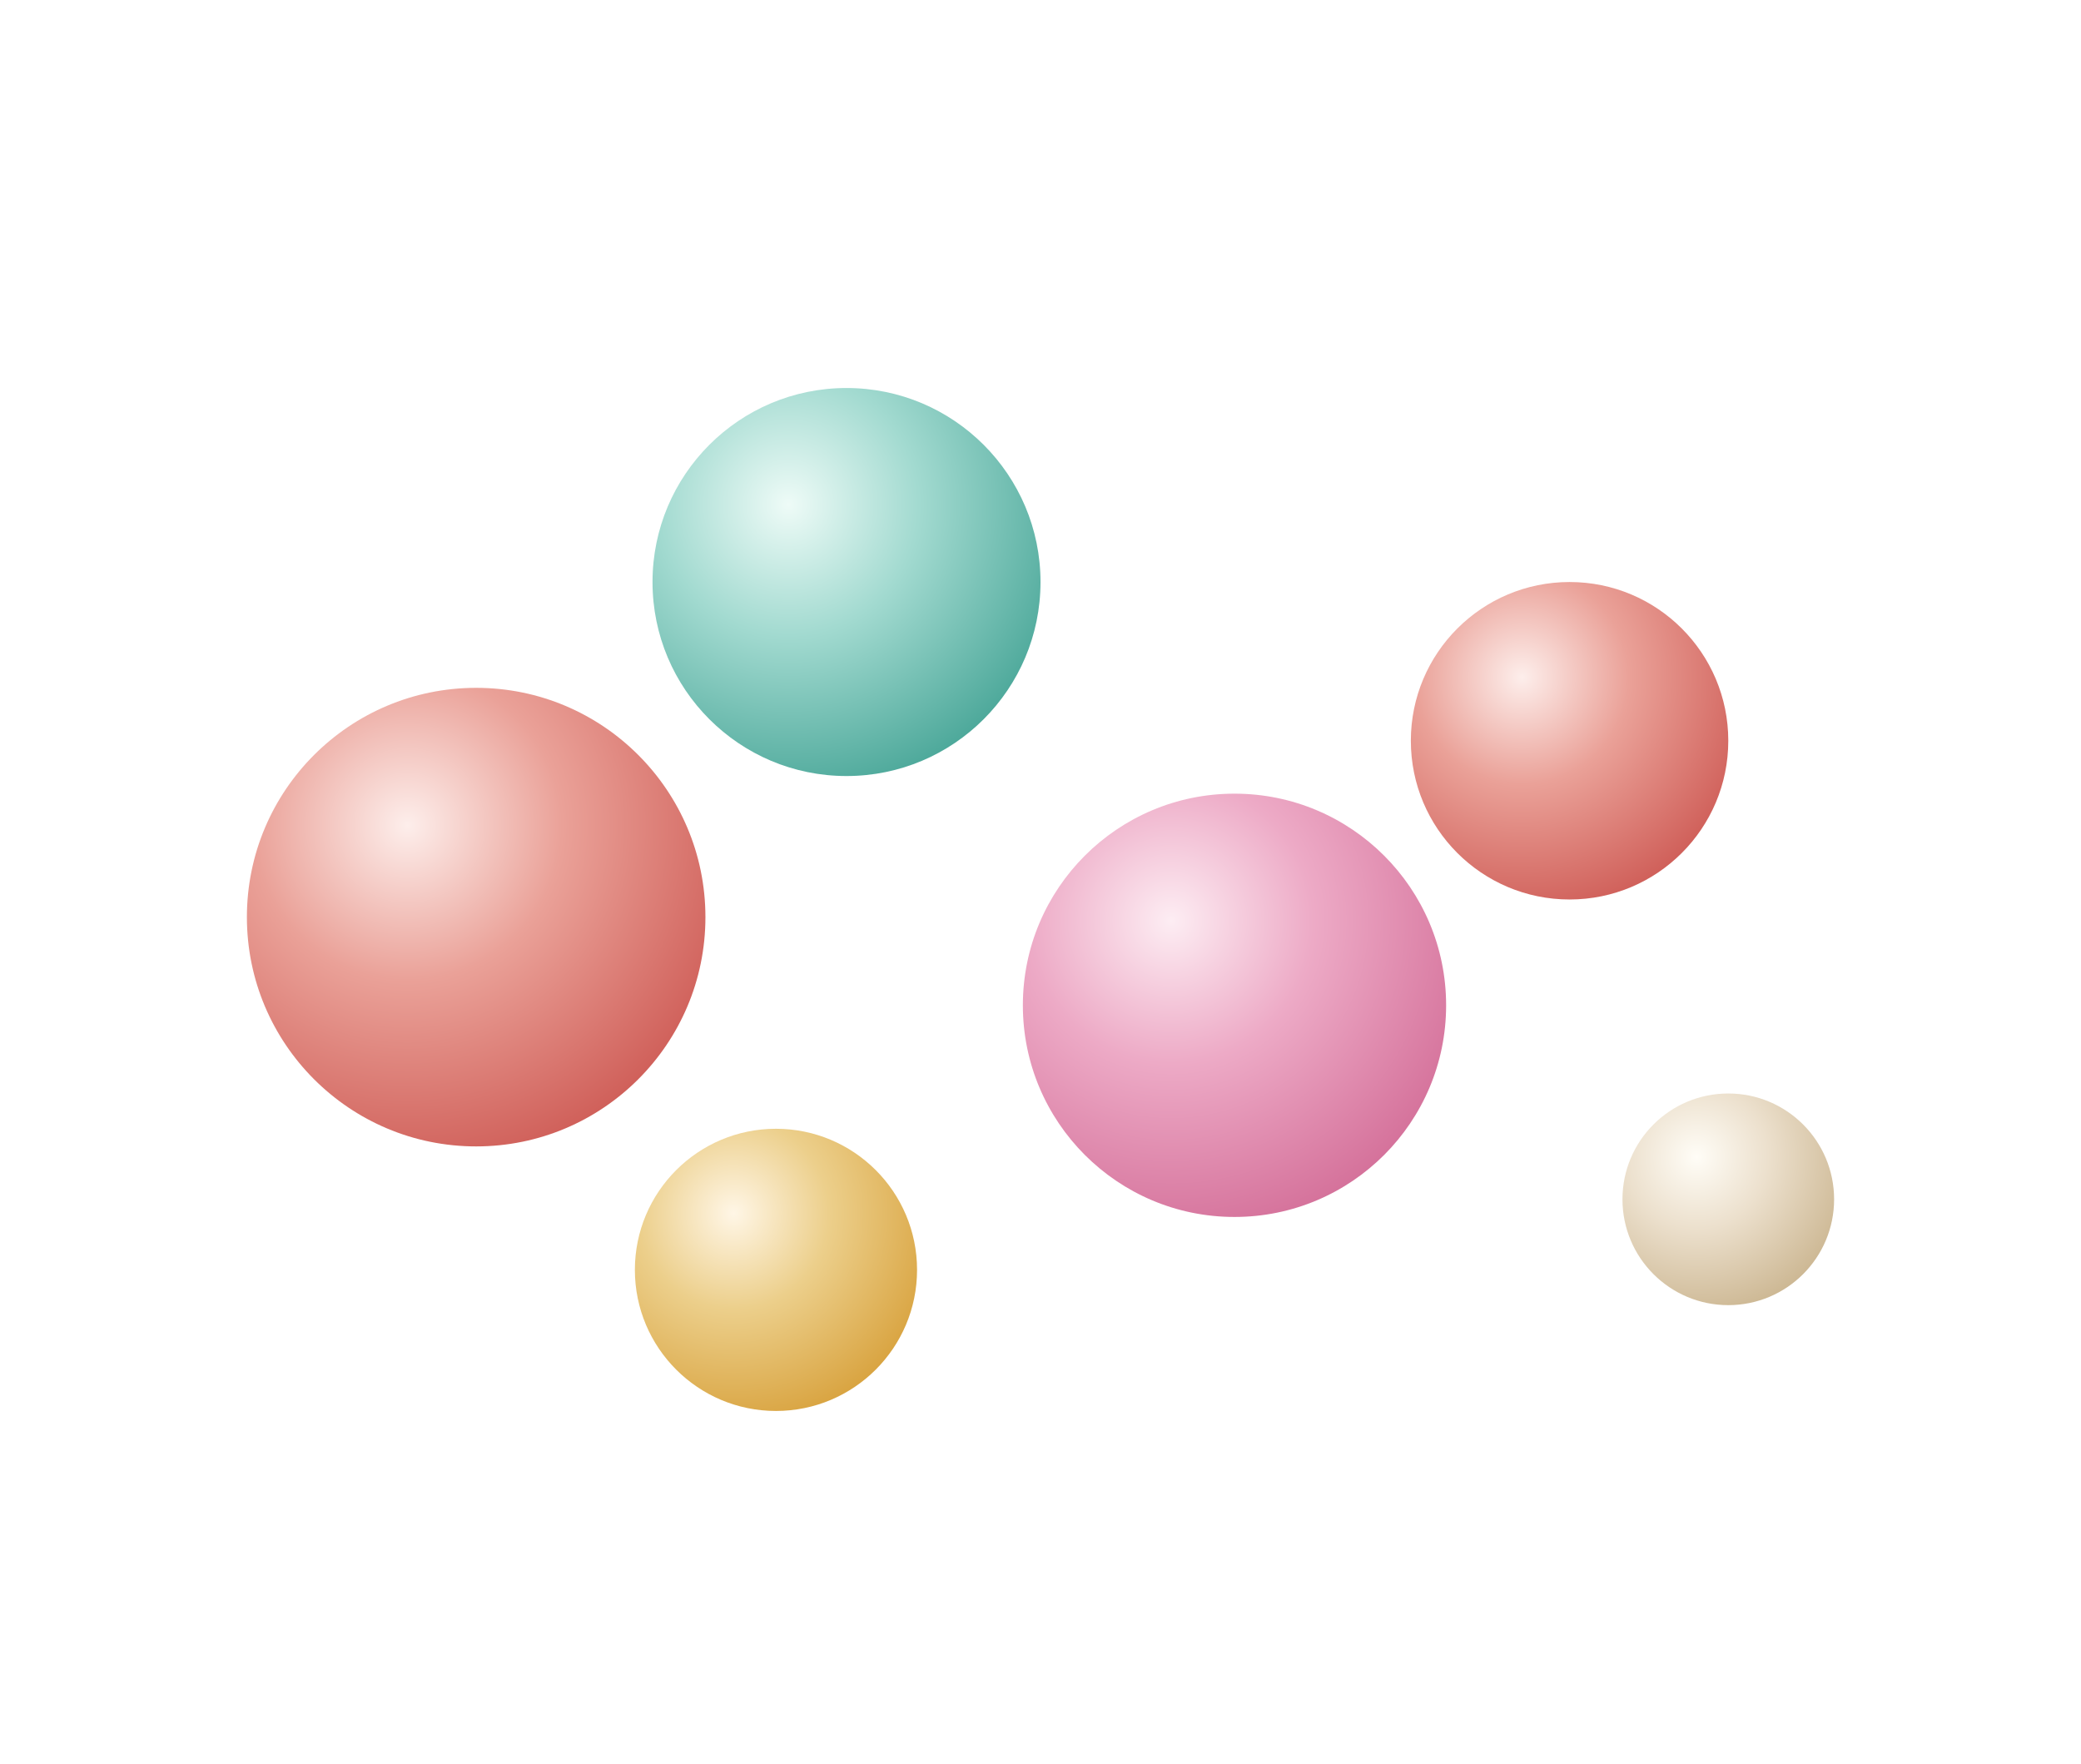
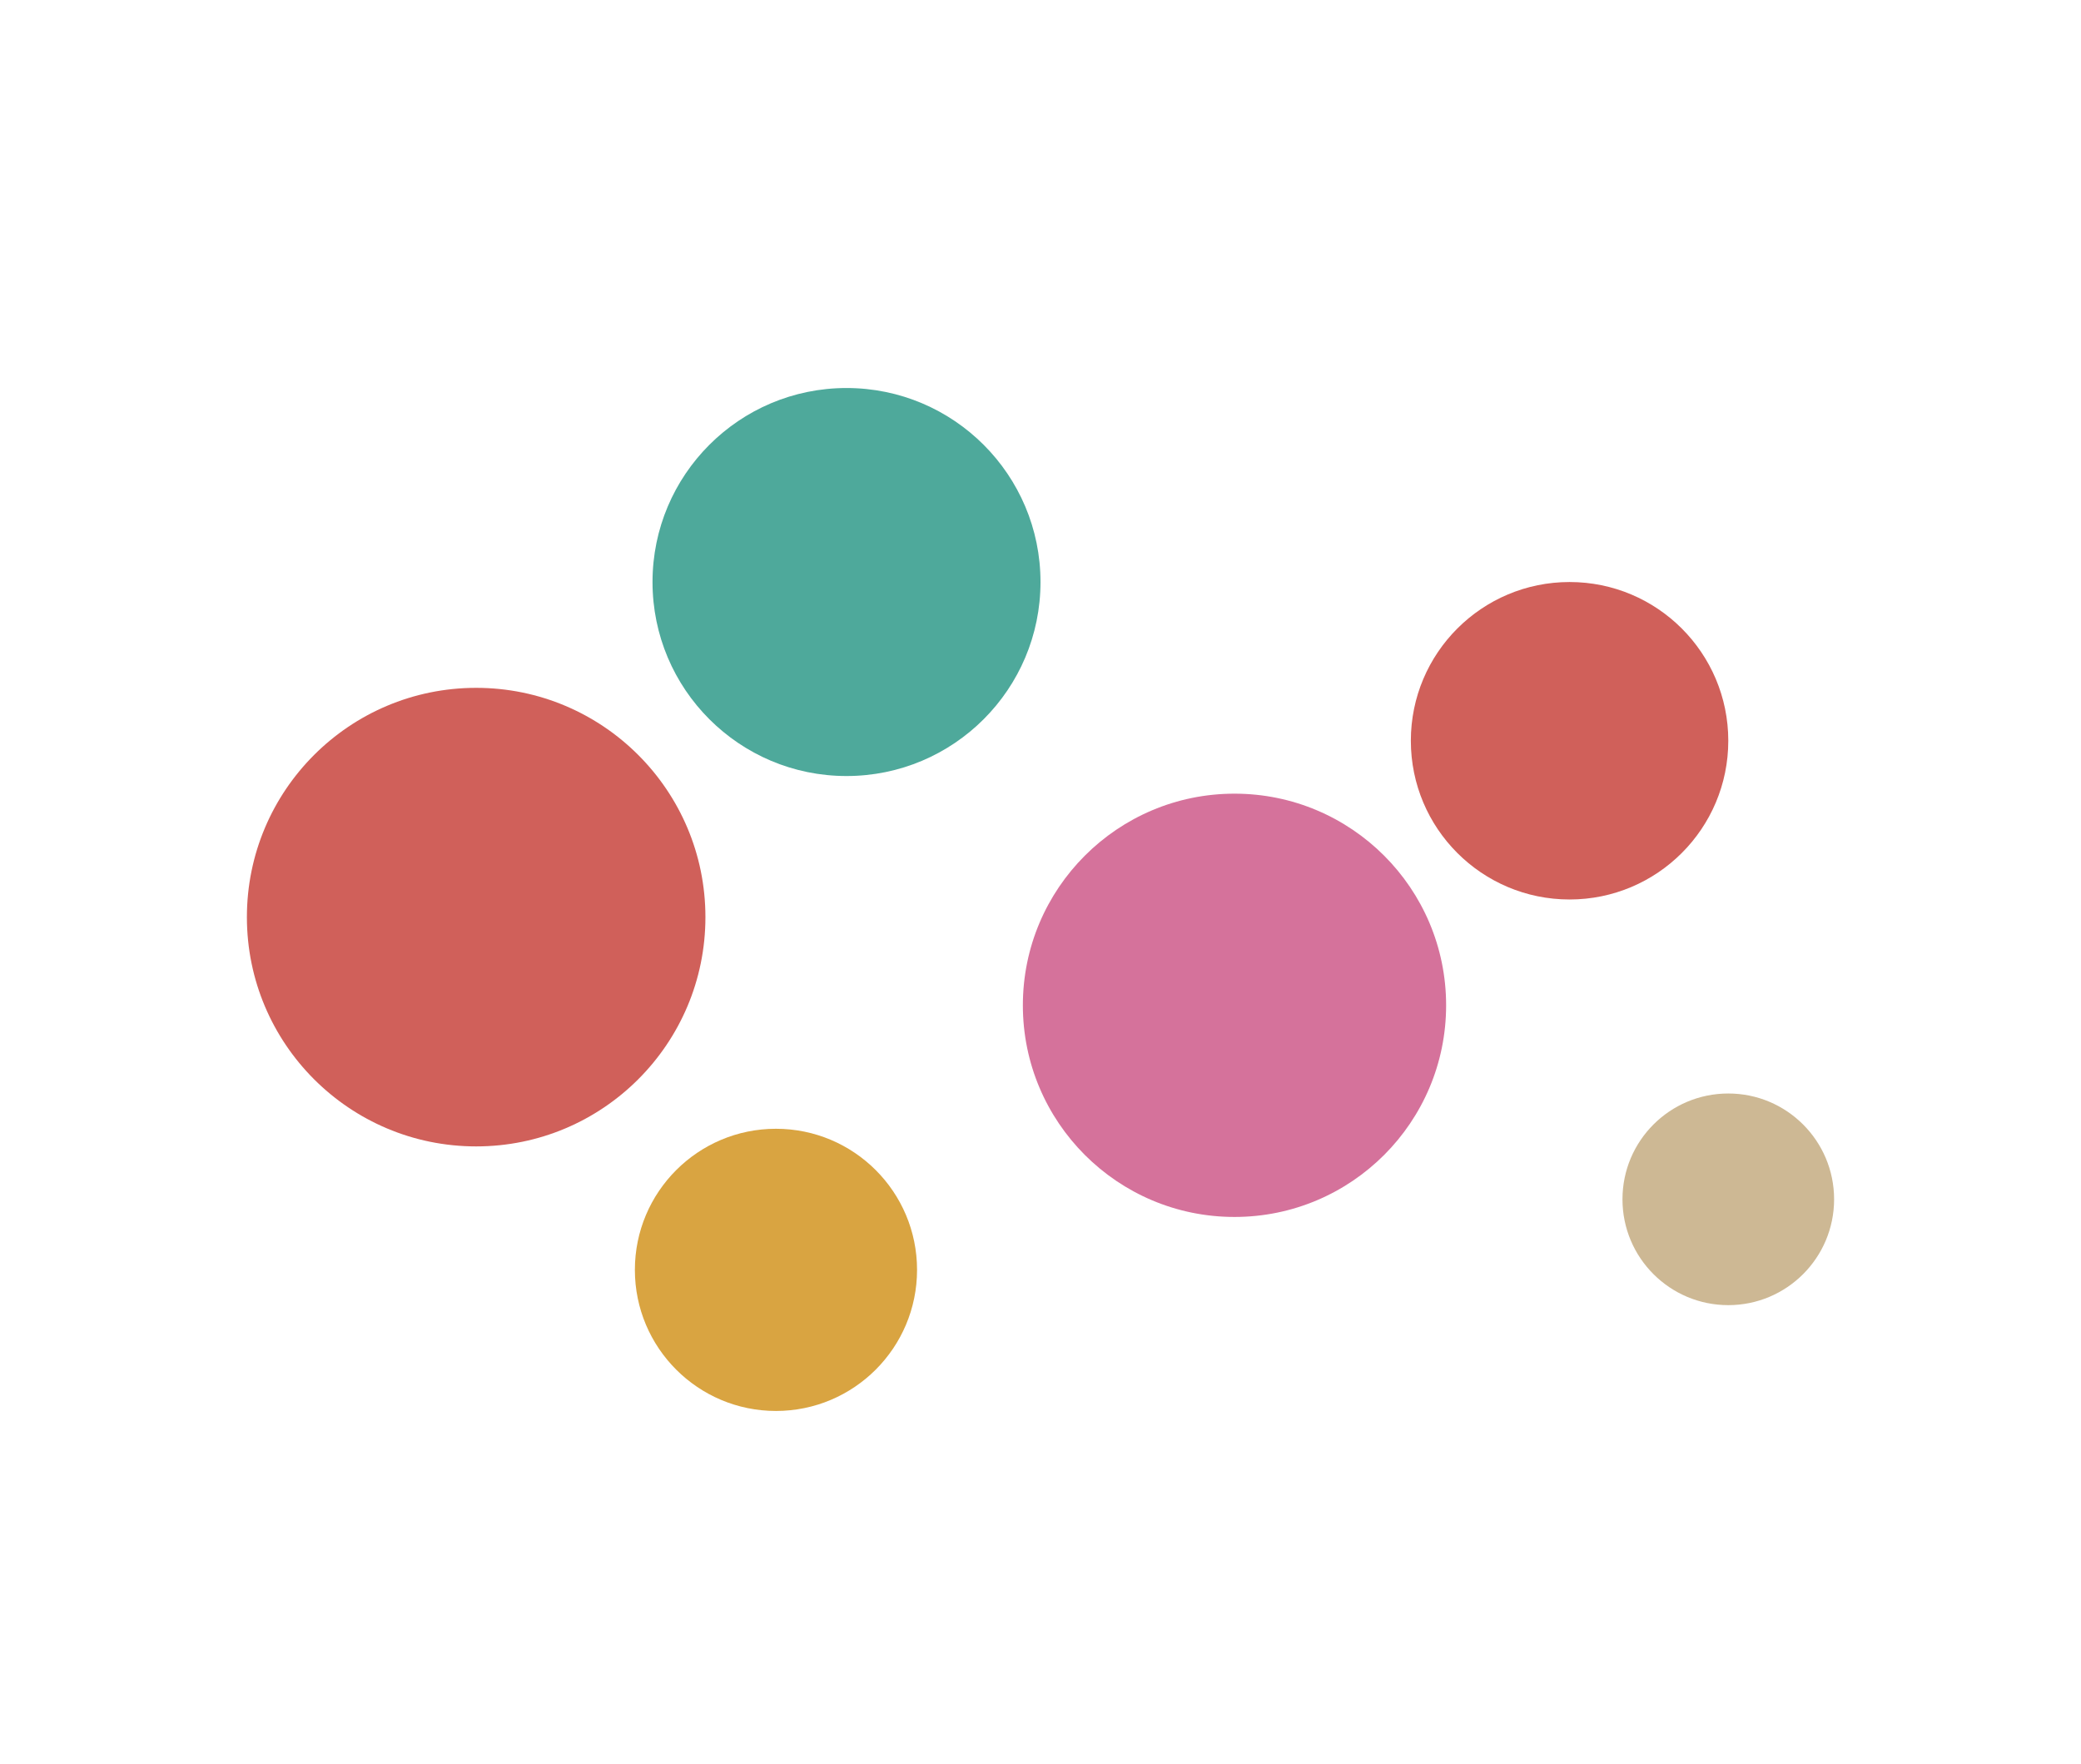
<svg xmlns="http://www.w3.org/2000/svg" viewBox="0 0 118 100" role="img" aria-label="Scattered Pearls">
-   <defs>
-     <radialGradient id="wp-cor" cx="35%" cy="30%" r="75%">
-       <stop offset="0%" stop-color="#fdeeeb" />
-       <stop offset="45%" stop-color="#eaa198" />
-       <stop offset="100%" stop-color="#d0605a" />
-     </radialGradient>
-     <radialGradient id="wp-tea" cx="35%" cy="30%" r="75%">
-       <stop offset="0%" stop-color="#eefbf7" />
-       <stop offset="45%" stop-color="#a2dad0" />
-       <stop offset="100%" stop-color="#4ea99b" />
-     </radialGradient>
-     <radialGradient id="wp-amb" cx="35%" cy="30%" r="75%">
-       <stop offset="0%" stop-color="#fff6e6" />
-       <stop offset="45%" stop-color="#eccf8b" />
-       <stop offset="100%" stop-color="#d9a441" />
-     </radialGradient>
-     <radialGradient id="wp-ros" cx="35%" cy="30%" r="75%">
-       <stop offset="0%" stop-color="#fdedf3" />
-       <stop offset="45%" stop-color="#edaac6" />
-       <stop offset="100%" stop-color="#d5729b" />
-     </radialGradient>
-     <radialGradient id="wp-cre" cx="35%" cy="30%" r="75%">
-       <stop offset="0%" stop-color="#fffdf7" />
-       <stop offset="45%" stop-color="#ece0cd" />
-       <stop offset="100%" stop-color="#cdb894" />
-     </radialGradient>
-   </defs>
-   <circle cx="27" cy="52" r="13" fill="url(#wp-cor)" />
-   <circle cx="48" cy="33" r="11" fill="url(#wp-tea)" />
-   <circle cx="44" cy="72" r="8" fill="url(#wp-amb)" />
-   <circle cx="70" cy="57" r="12" fill="url(#wp-ros)" />
-   <circle cx="89" cy="42" r="9" fill="url(#wp-cor)" />
-   <circle cx="98" cy="68" r="6" fill="url(#wp-cre)" />
+   <circle cx="27" cy="52" r="13" fill="#d0605a" />
+   <circle cx="48" cy="33" r="11" fill="#4ea99b" />
+   <circle cx="44" cy="72" r="8" fill="#d9a441" />
+   <circle cx="70" cy="57" r="12" fill="#d5729b" />
+   <circle cx="89" cy="42" r="9" fill="#d0605a" />
+   <circle cx="98" cy="68" r="6" fill="#cdb894" />
</svg>
